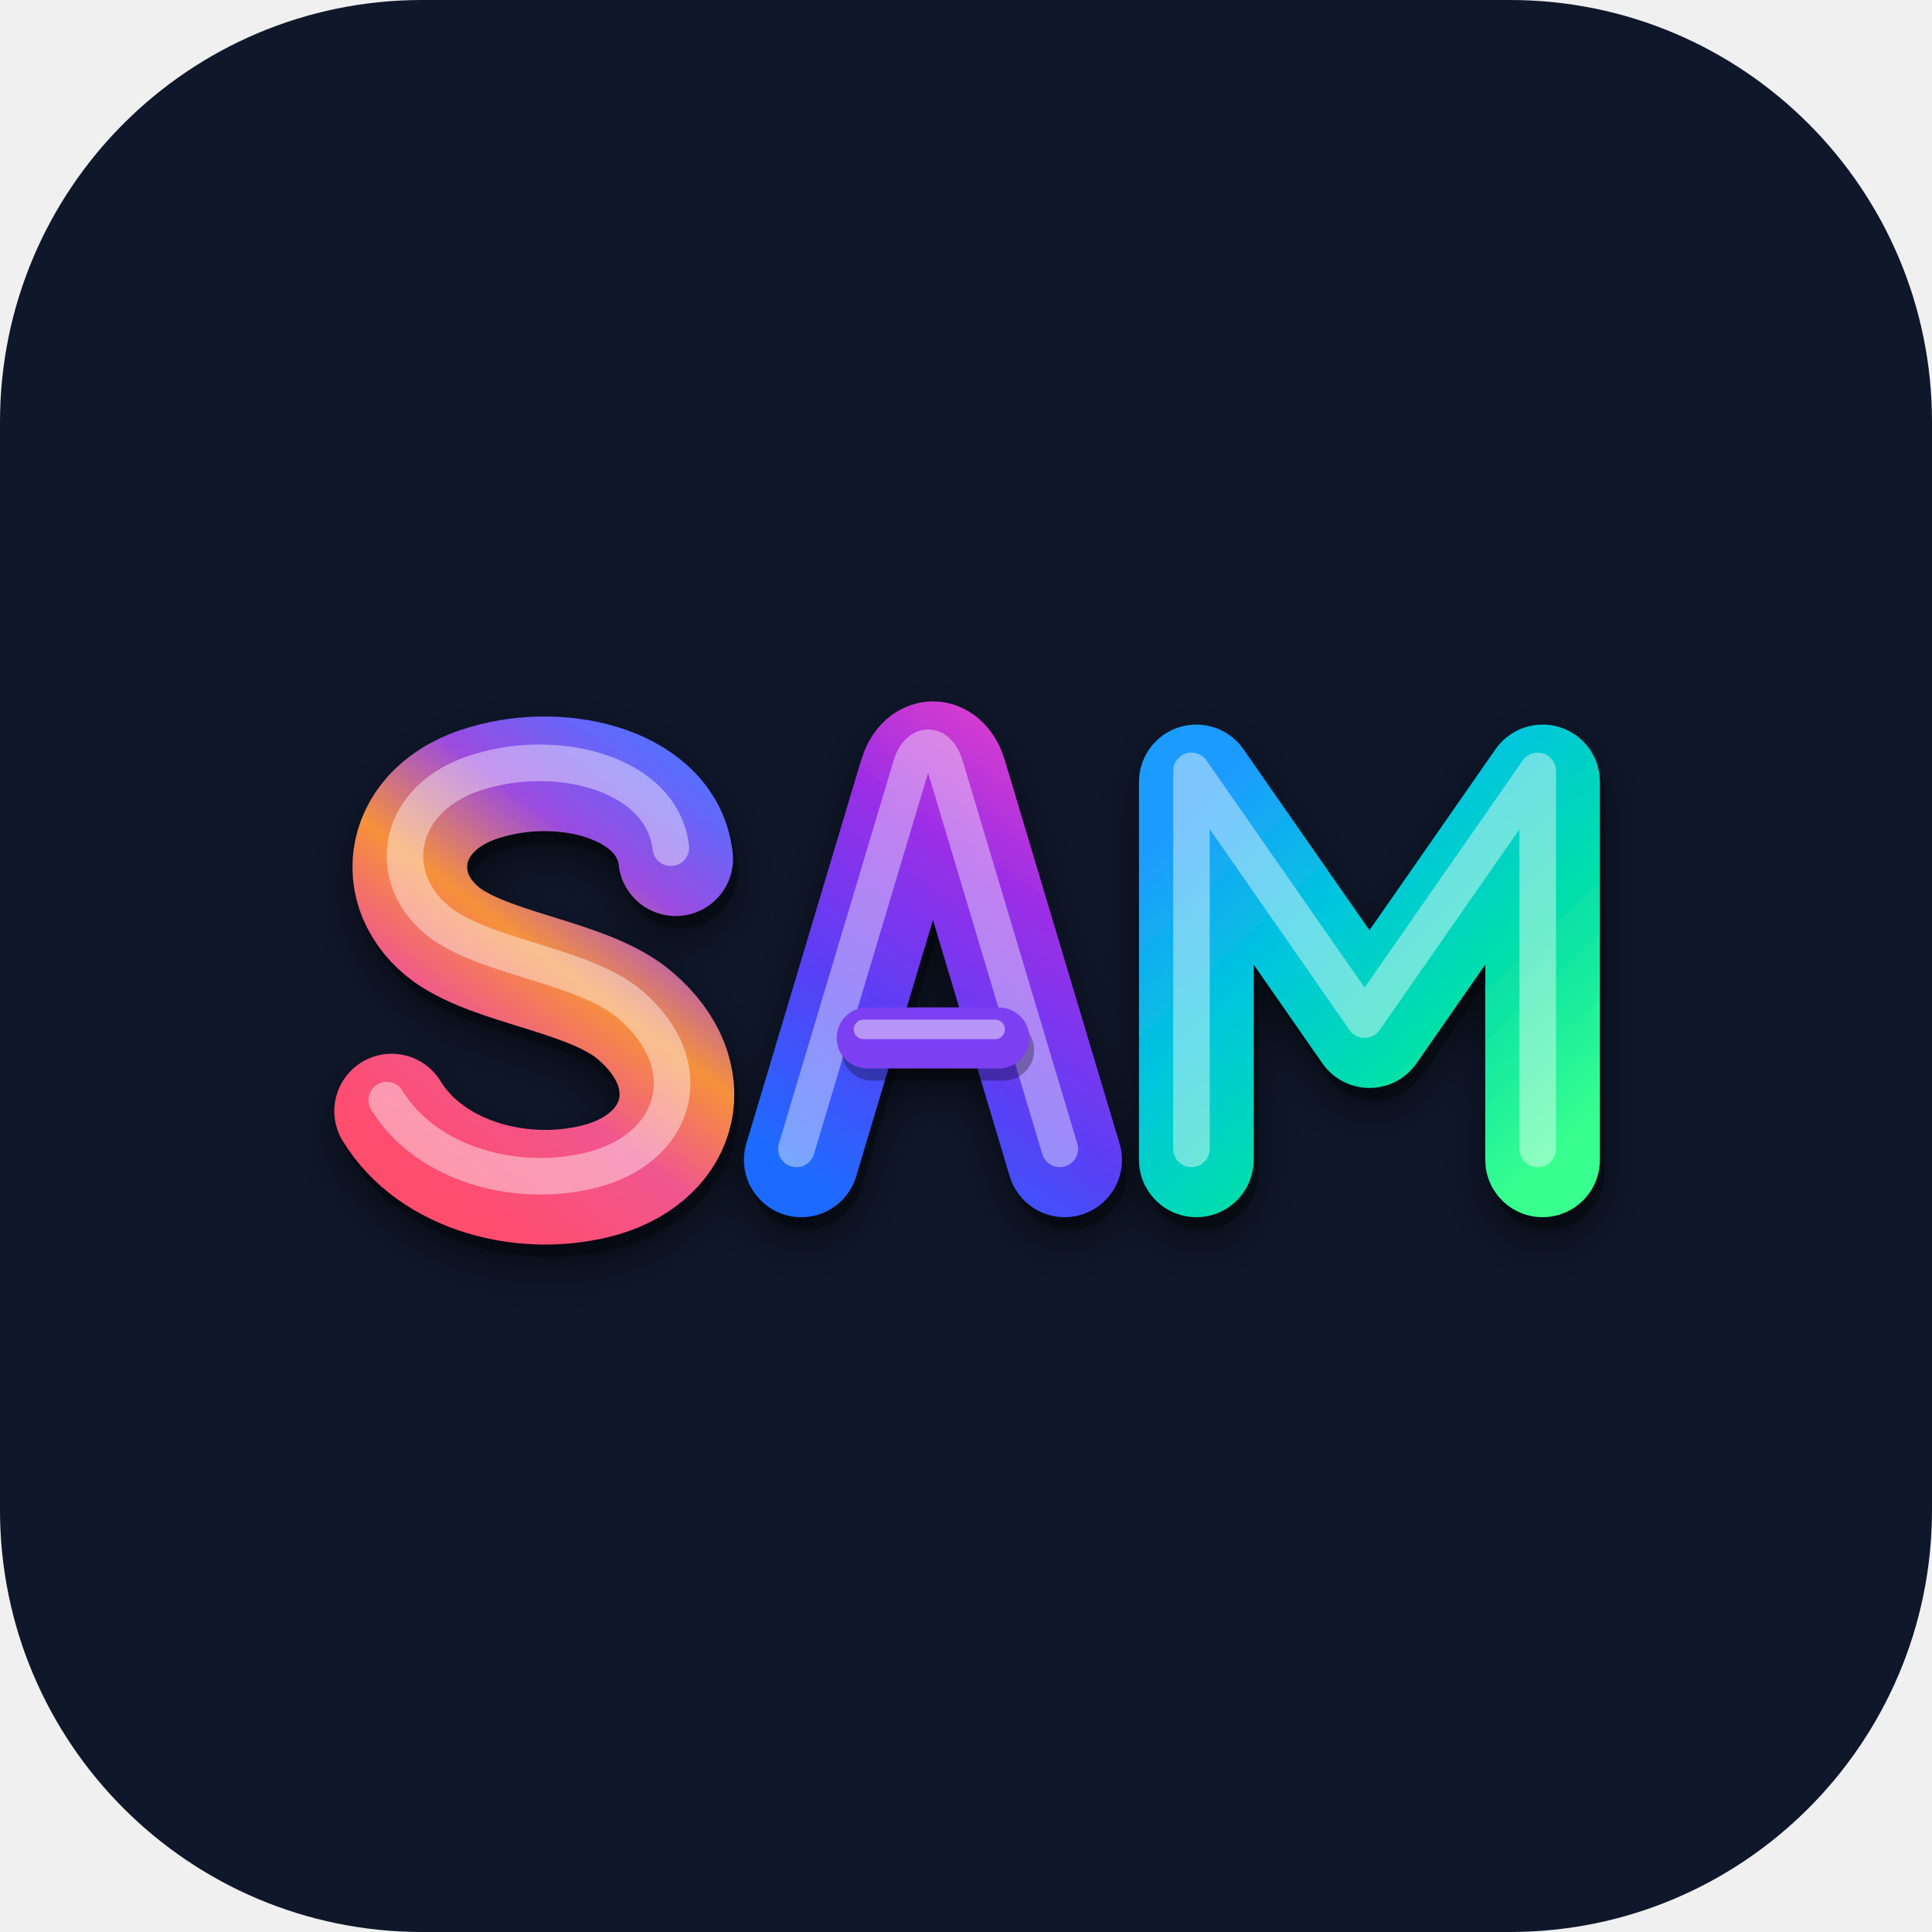
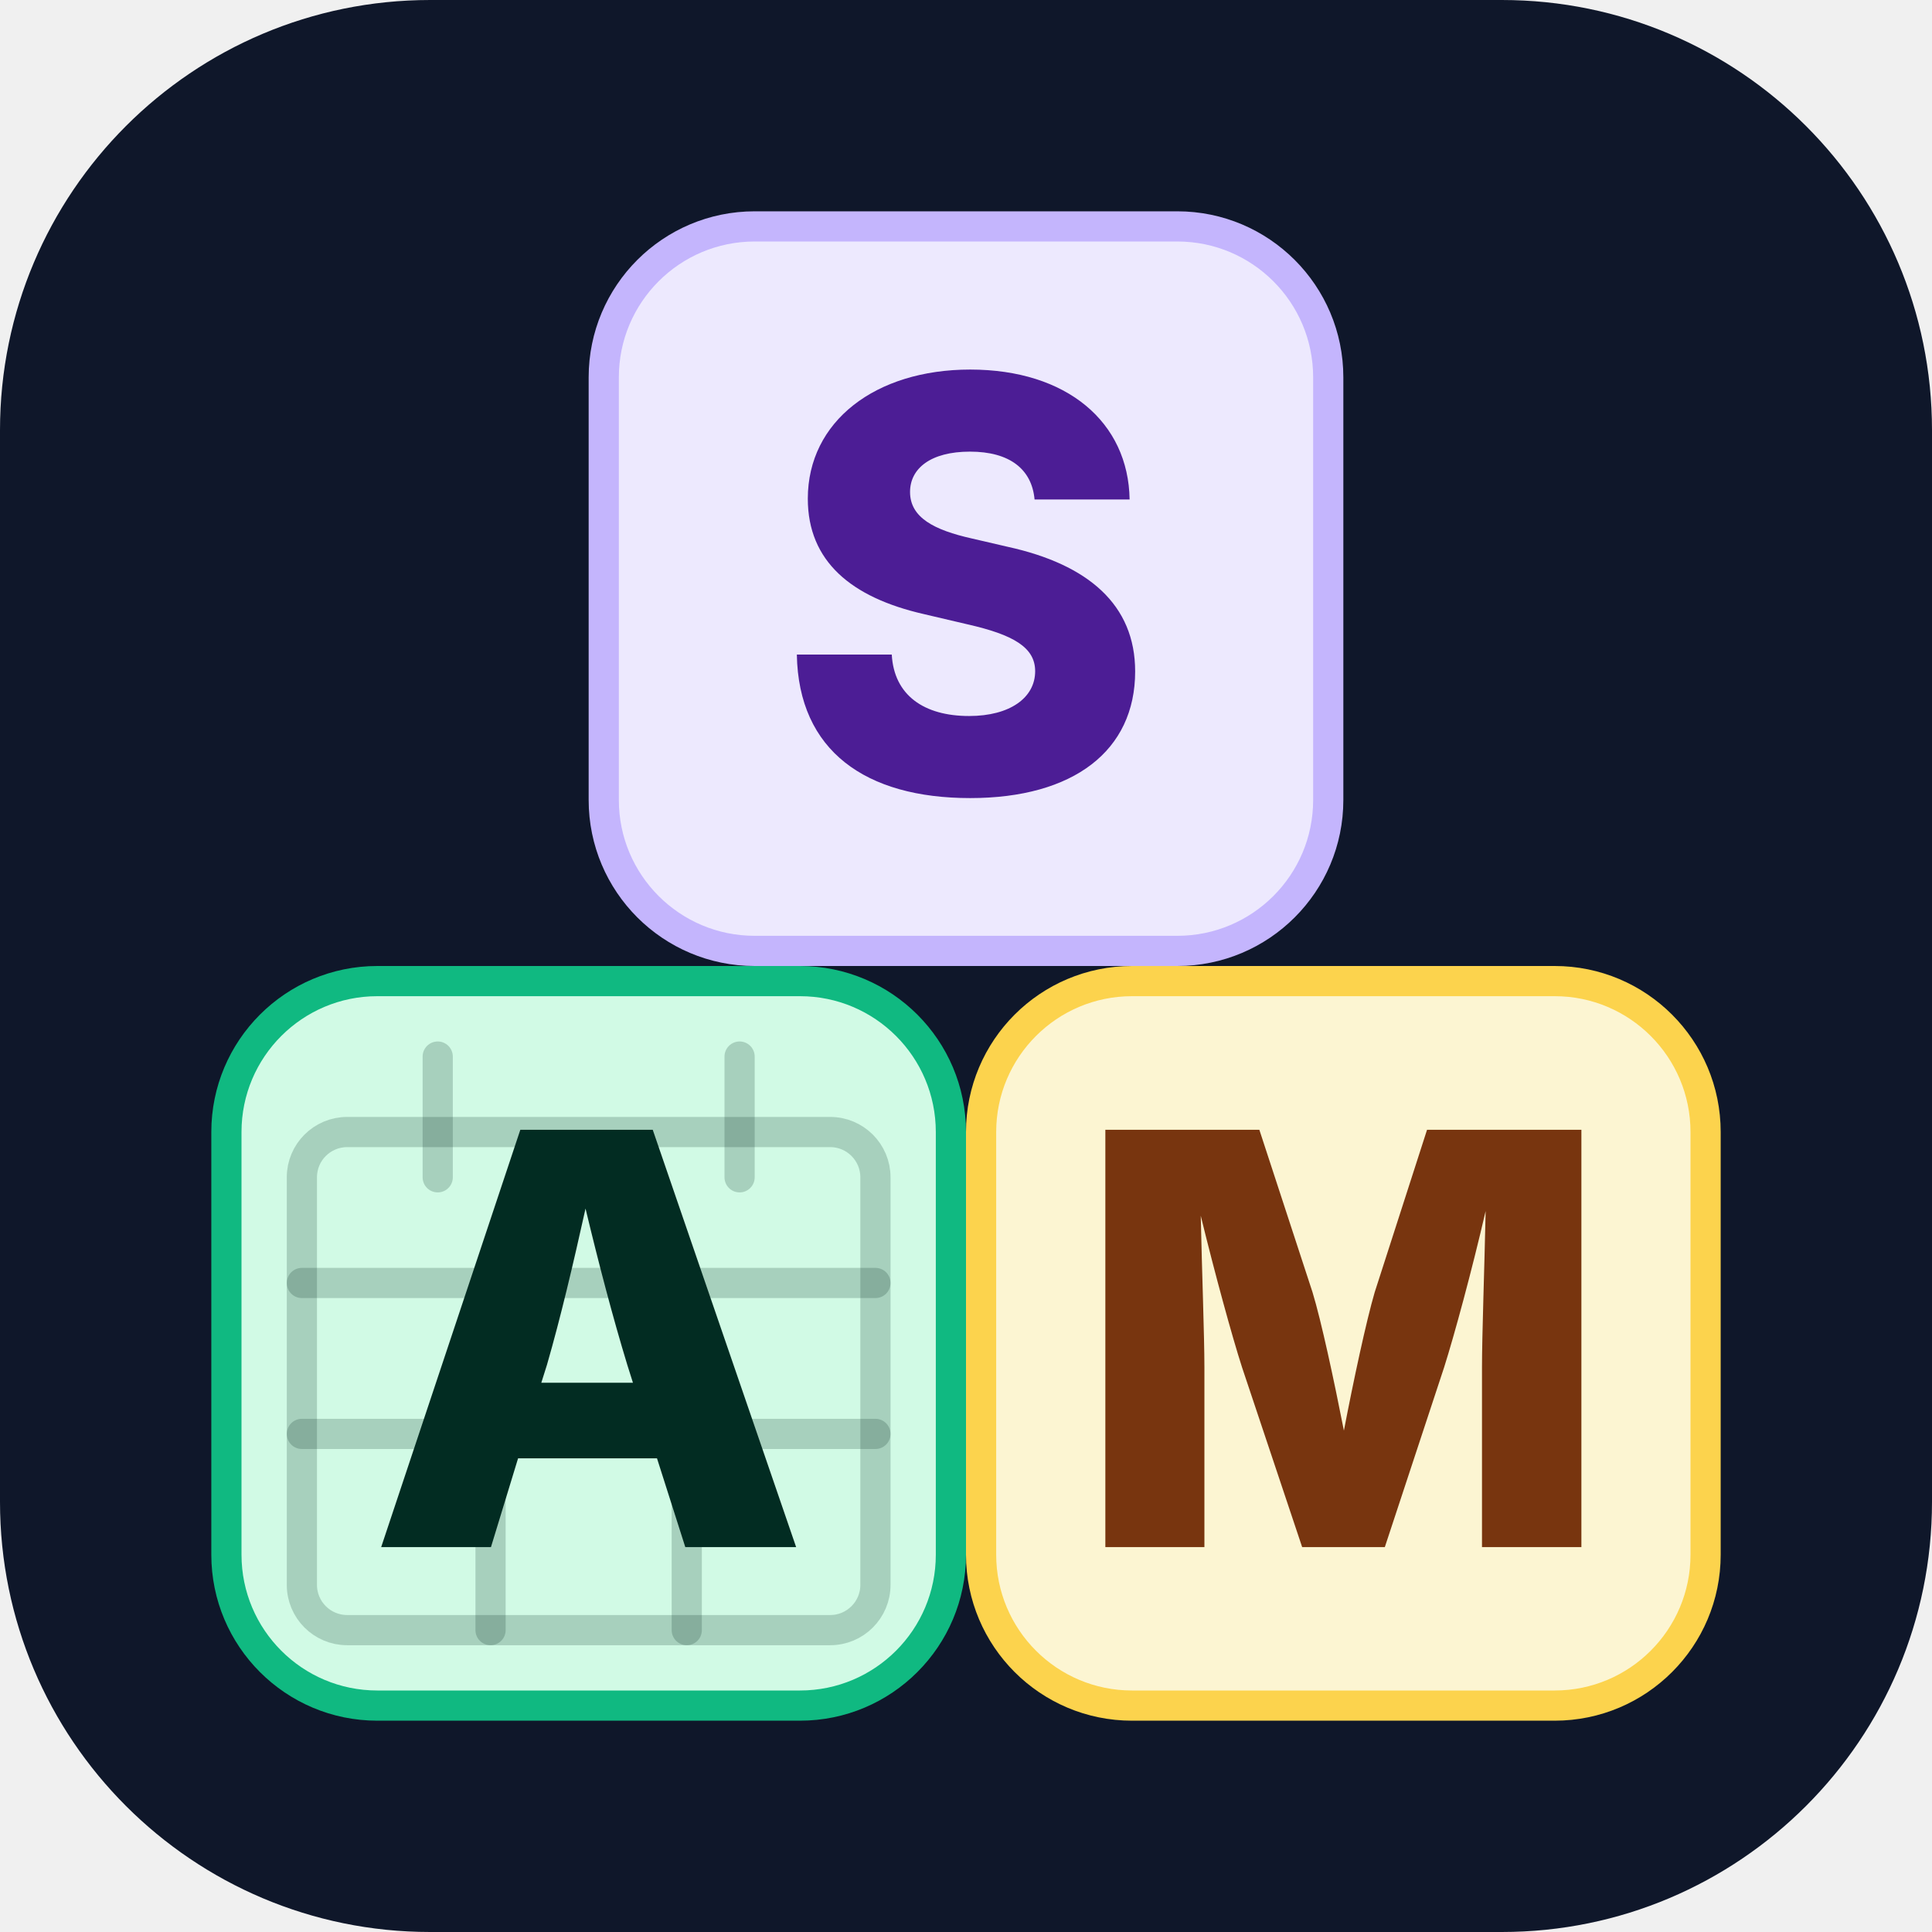
- <svg xmlns="http://www.w3.org/2000/svg" width="512" height="512" viewBox="0 0 1236 1236" fill="none" role="img" aria-label="SAM">
-   <defs>
-     <linearGradient id="bg" x1="0" y1="0" x2="1236" y2="1236" gradientUnits="userSpaceOnUse">
-       <stop offset="0" stop-color="#0f172a" />
-       <stop offset="1" stop-color="#0f172a" />
-     </linearGradient>
-     <linearGradient id="gradS" x1="170" y1="805" x2="405" y2="490" gradientUnits="userSpaceOnUse">
-       <stop offset="0" stop-color="#ff4d6d" />
-       <stop offset="0.30" stop-color="#f0568f" />
-       <stop offset="0.52" stop-color="#f6913b" />
-       <stop offset="0.76" stop-color="#9b4be0" />
-       <stop offset="1" stop-color="#5a6dff" />
-     </linearGradient>
-     <linearGradient id="gradA" x1="505" y1="815" x2="740" y2="480" gradientUnits="userSpaceOnUse">
-       <stop offset="0" stop-color="#1f6bff" />
-       <stop offset="0.35" stop-color="#5a3ff5" />
-       <stop offset="0.70" stop-color="#9b2ee6" />
-       <stop offset="1" stop-color="#e13ecb" />
-     </linearGradient>
-     <linearGradient id="gradM" x1="832" y1="520" x2="1116" y2="820" gradientUnits="userSpaceOnUse">
-       <stop offset="0" stop-color="#1e9bff" />
-       <stop offset="0.33" stop-color="#00c6dd" />
-       <stop offset="0.66" stop-color="#06e0a8" />
-       <stop offset="1" stop-color="#38ff8f" />
-     </linearGradient>
-     <filter id="ds" x="-25%" y="-25%" width="150%" height="160%">
-       <feDropShadow dx="0" dy="16" stdDeviation="20" flood-color="#000000" flood-opacity="0.55" />
-     </filter>
-   </defs>
-   <rect x="0" y="0" width="1236" height="1236" rx="270" ry="270" fill="url(#bg)" />
-   <g transform="translate(600,618) scale(0.78) translate(-620,-653)">
-     <g fill="none" stroke-linecap="round" stroke-linejoin="round" filter="url(#ds)">
-       <g>
-         <path d="M405,565 C398,505 315,483 250,502 C178,522 168,592 218,628 C258,656 335,662 372,694 C428,742 412,808 345,828 C282,846 205,826 172,772" stroke="#000000" stroke-opacity="0.30" stroke-width="94" transform="translate(4,10)" />
-         <path d="M405,565 C398,505 315,483 250,502 C178,522 168,592 218,628 C258,656 335,662 372,694 C428,742 412,808 345,828 C282,846 205,826 172,772" stroke="url(#gradS)" stroke-width="94" />
-         <path d="M405,565 C398,505 315,483 250,502 C178,522 168,592 218,628 C258,656 335,662 372,694 C428,742 412,808 345,828 C282,846 205,826 172,772" stroke="#ffffff" stroke-opacity="0.42" stroke-width="30" transform="translate(-4,-9)" />
+ <svg xmlns="http://www.w3.org/2000/svg" width="512" height="512" viewBox="0 0 512 512" role="img" aria-label="SAM">
+   <rect width="512" height="512" rx="114" ry="114" fill="#0f172a" />
+   <g transform="translate(256,256) scale(2) translate(-103,-103)" font-family="system-ui, -apple-system, sans-serif" font-size="76" font-weight="800" text-anchor="middle">
+     <g transform="translate(55, 5)">
+       <rect width="96" height="96" rx="20" fill="#ede9fe" stroke="#c4b5fd" stroke-width="4" />
+       <text x="48" y="75" fill="#4c1d95">S</text>
+     </g>
+     <g transform="translate(5, 105)">
+       <rect width="96" height="96" rx="20" fill="#d1fae5" stroke="#10b981" stroke-width="4" />
+       <g fill="none" stroke="rgba(2, 44, 34, 0.2)" stroke-width="4" stroke-linecap="round" stroke-linejoin="round">
+         <rect x="10" y="20" width="76" height="66" rx="6" />
+         <path d="M28 10v16M68 10v16" />
+         <path d="M10 40h76" />
+         <path d="M35 40v46M61 40v46" />
+         <path d="M10 60h76" />
      </g>
-       <g transform="translate(-4,0)">
-         <path d="M512,812 L606,498 C612,478 628,478 634,498 L728,812" stroke="#000000" stroke-opacity="0.30" stroke-width="94" transform="translate(4,10)" />
-         <path d="M512,812 L606,498 C612,478 628,478 634,498 L728,812" stroke="url(#gradA)" stroke-width="94" />
-         <path d="M512,812 L606,498 C612,478 628,478 634,498 L728,812" stroke="#ffffff" stroke-opacity="0.40" stroke-width="30" transform="translate(-4,-9)" />
-         <path d="M566,712 L674,712" stroke="#000000" stroke-opacity="0.30" stroke-width="50" transform="translate(4,10)" />
-         <path d="M566,712 L674,712" stroke="#7b3ff2" stroke-width="50" />
-         <path d="M566,712 L674,712" stroke="#ffffff" stroke-opacity="0.45" stroke-width="16" transform="translate(-3,-7)" />
-       </g>
-       <g>
-         <path d="M832,812 L832,502 L974,706 L1116,502 L1116,812" stroke="#000000" stroke-opacity="0.30" stroke-width="94" transform="translate(4,10)" />
-         <path d="M832,812 L832,502 L974,706 L1116,502 L1116,812" stroke="url(#gradM)" stroke-width="94" />
-         <path d="M832,812 L832,502 L974,706 L1116,502 L1116,812" stroke="#ffffff" stroke-opacity="0.42" stroke-width="30" transform="translate(-4,-9)" />
-       </g>
+       <text x="48" y="75" fill="#022c22">A</text>
+     </g>
+     <g transform="translate(105, 105)">
+       <rect width="96" height="96" rx="20" fill="#fcf5d2" stroke="#fcd34d" stroke-width="4" />
+       <text x="48" y="75" fill="#78350f">M</text>
    </g>
  </g>
</svg>
